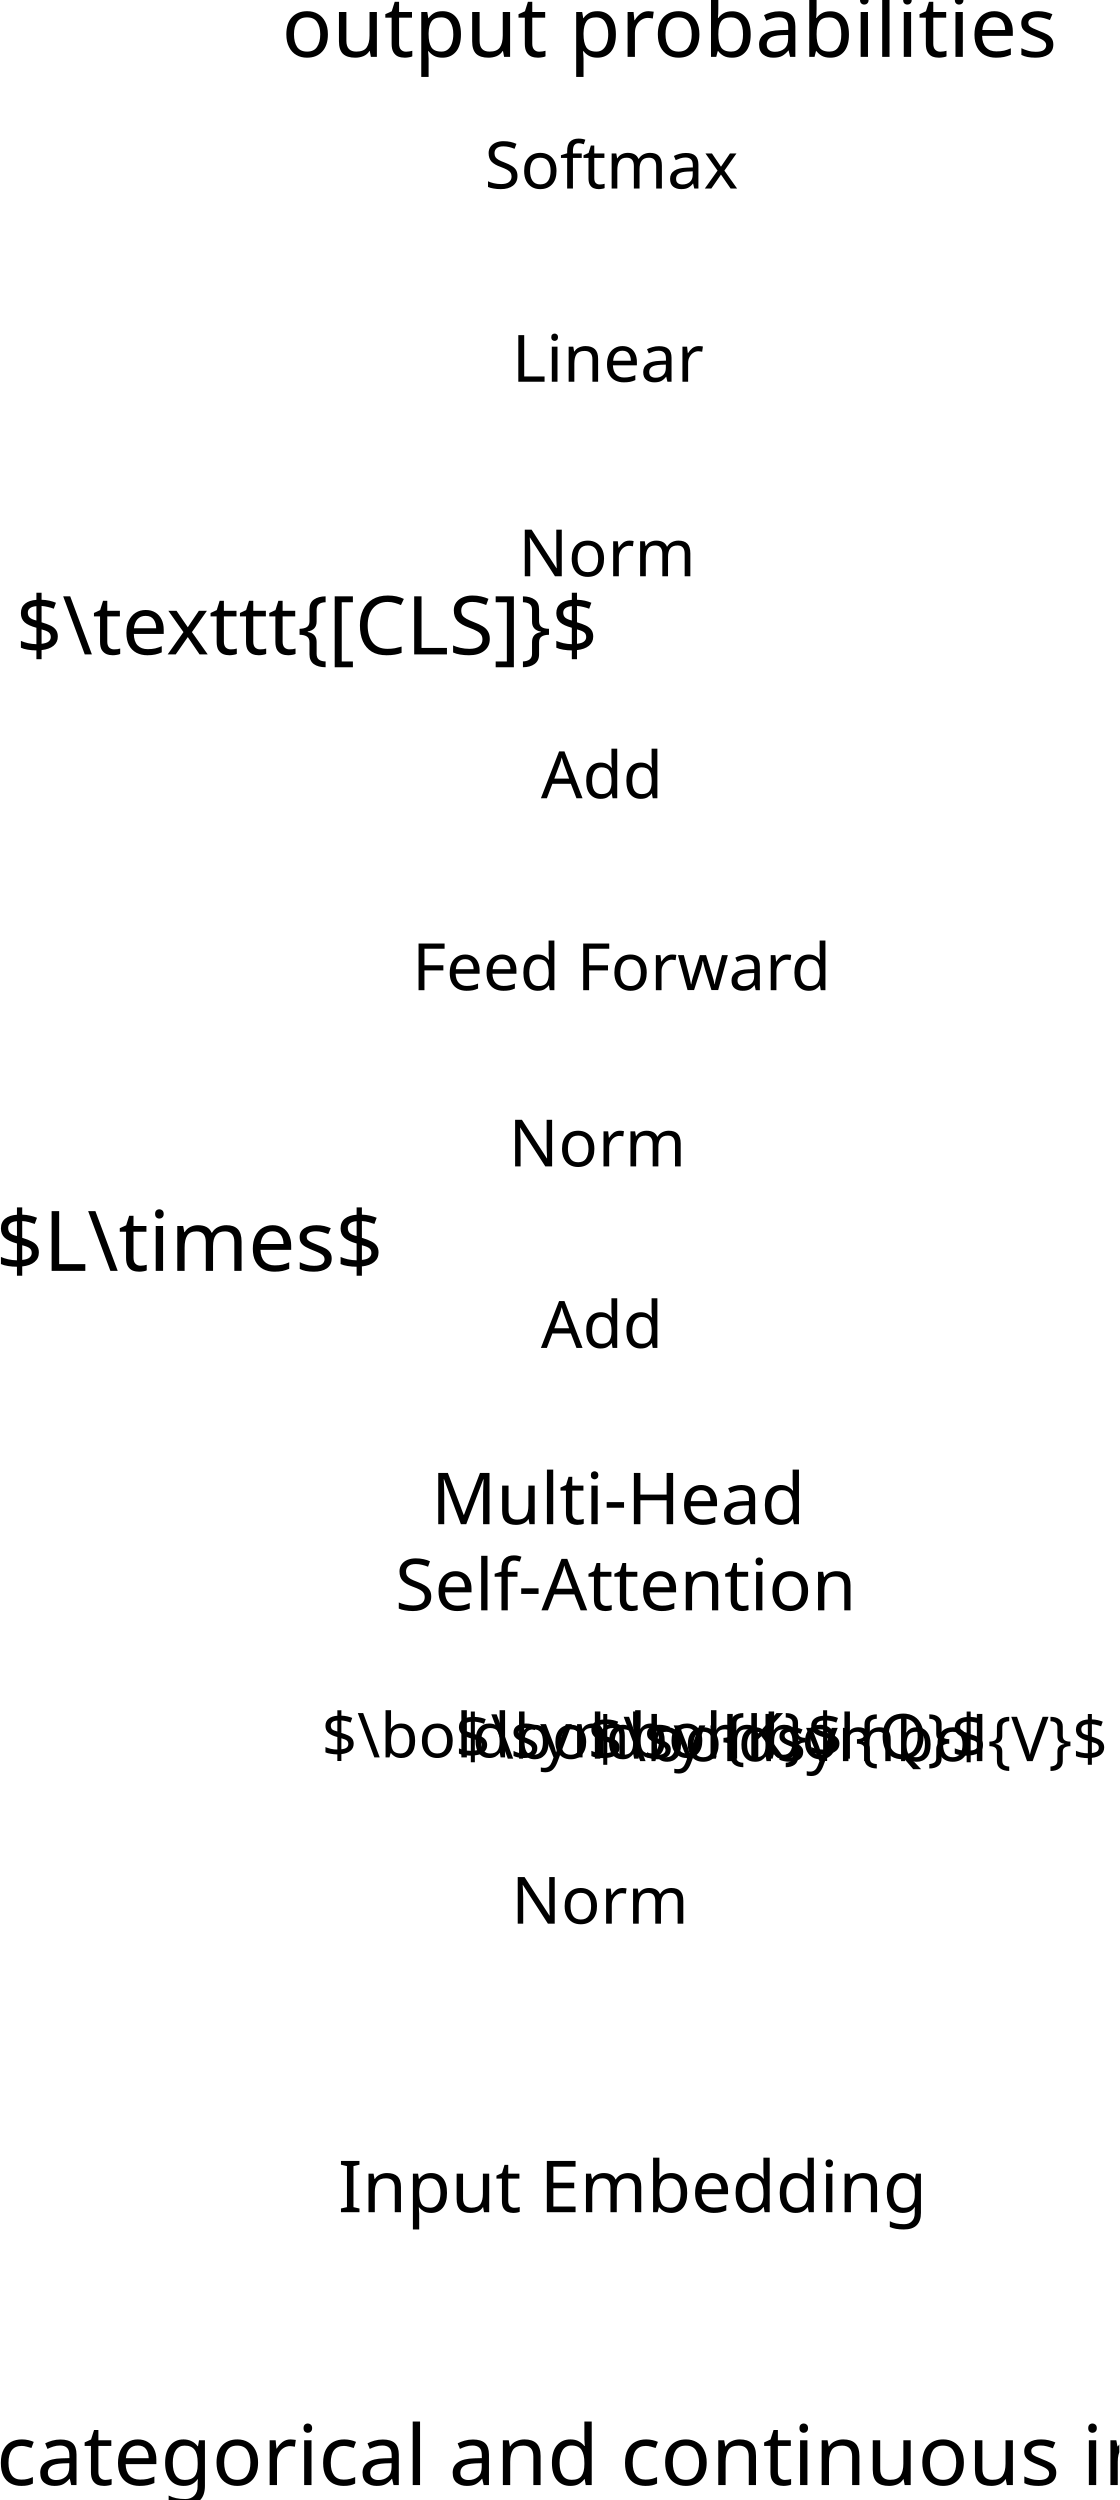
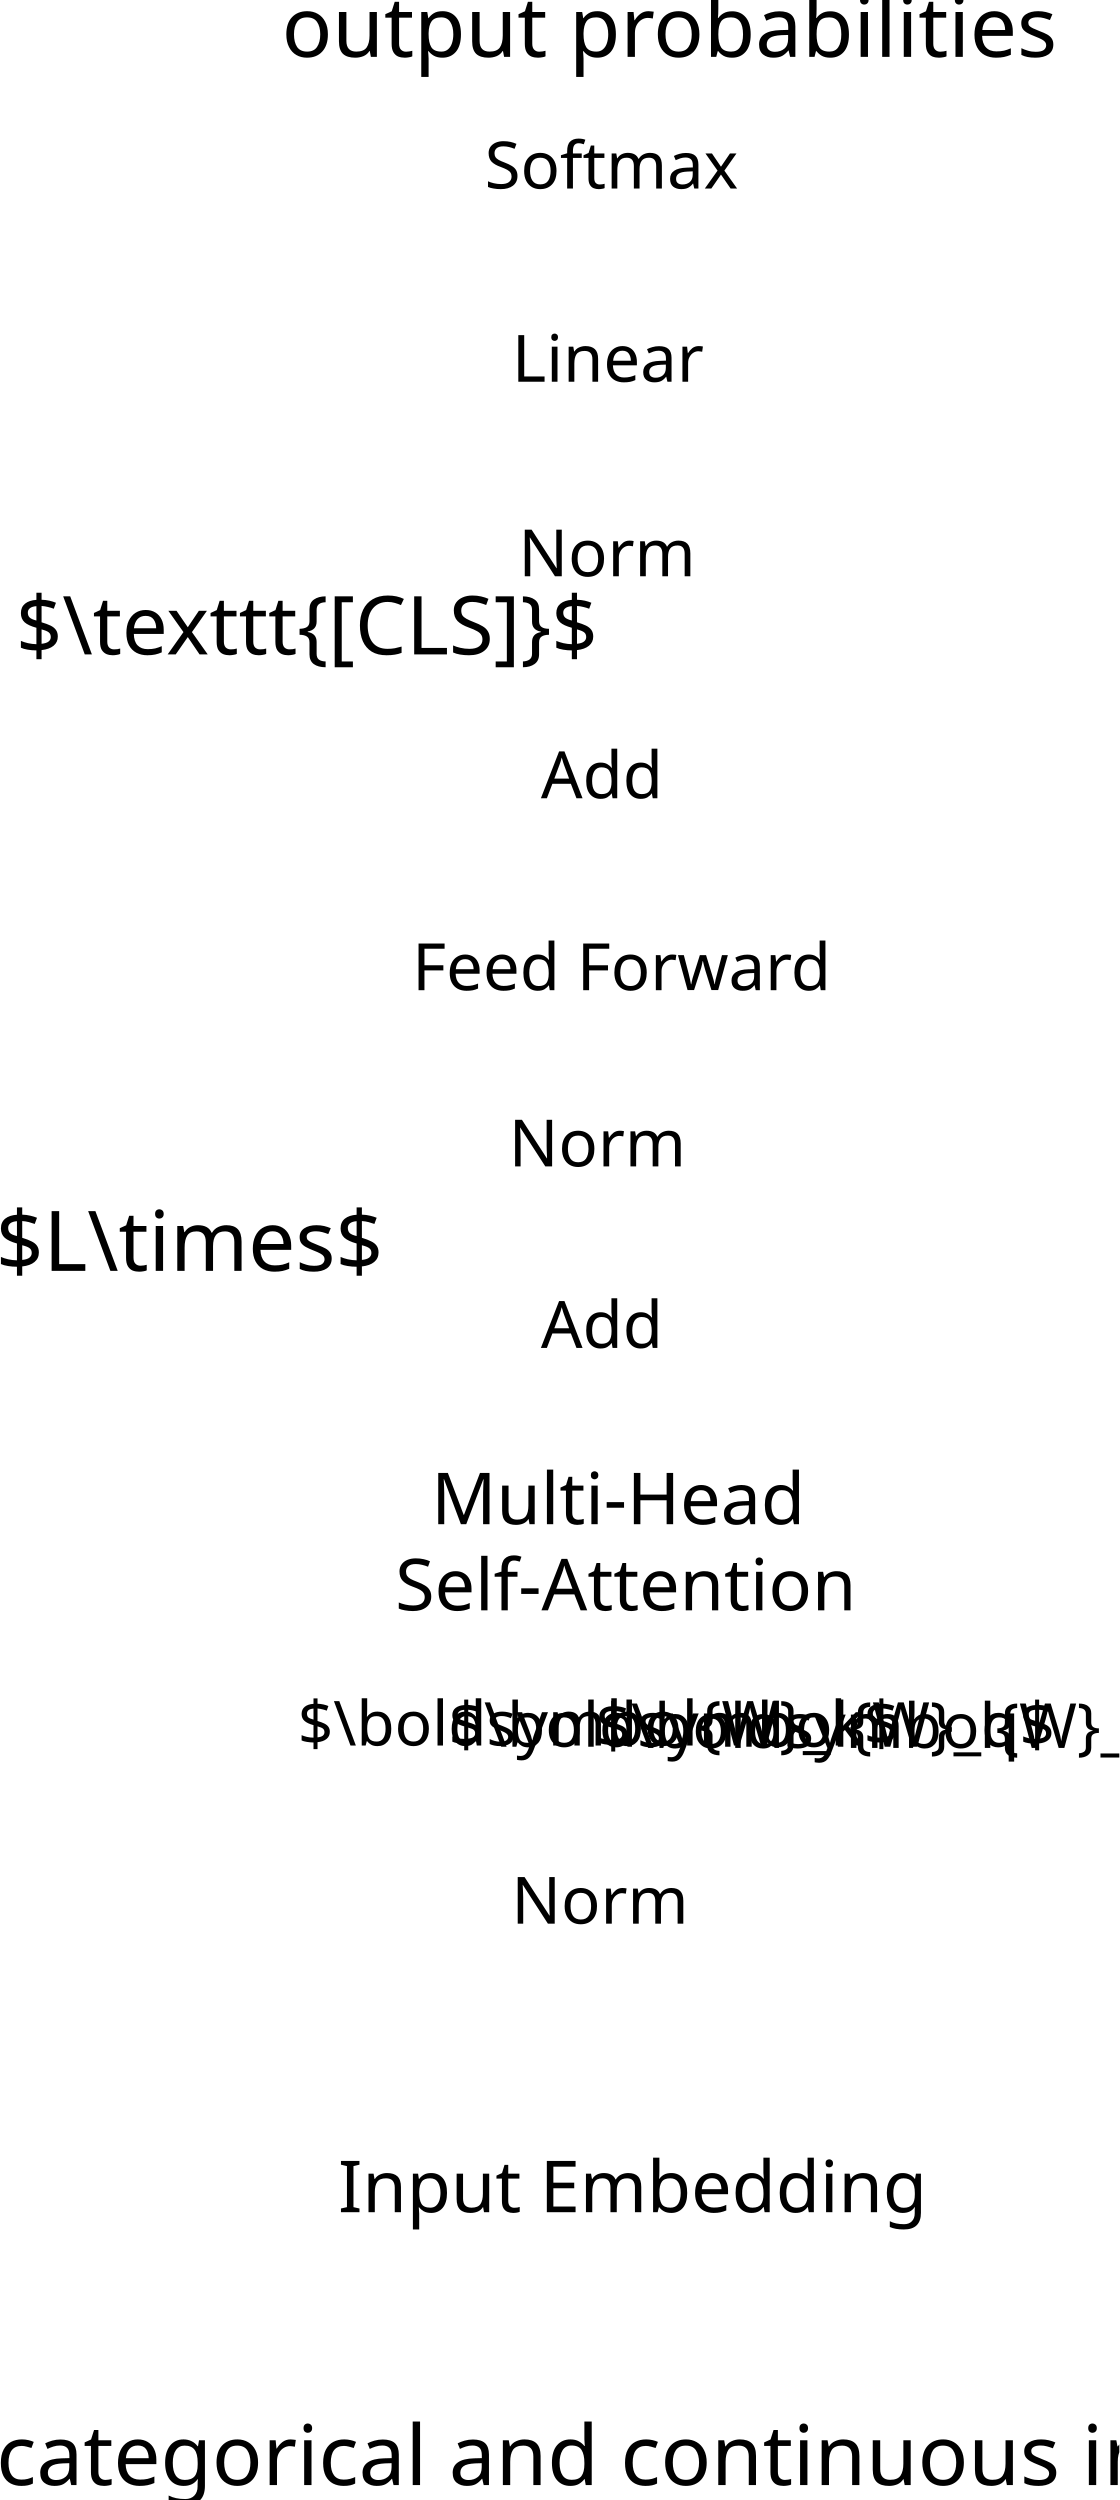
<svg xmlns="http://www.w3.org/2000/svg" width="169.22" height="377.953" xml:space="preserve" overflow="hidden" version="1.1" id="svg443">
  <defs id="defs341">
    <clipPath clipPathUnits="userSpaceOnUse" id="clipPath782">
      <g id="g786">
        <rect x="-18.609" y="-0.028" width="430.281" height="827.938" id="rect784" style="stroke-width:0.441" />
      </g>
    </clipPath>
    <clipPath clipPathUnits="userSpaceOnUse" id="clipPath788">
      <g id="g792">
        <rect x="-18.609" y="-0.028" width="430.281" height="827.938" id="rect790" style="stroke-width:0.441" />
      </g>
    </clipPath>
    <clipPath clipPathUnits="userSpaceOnUse" id="clipPath794">
      <g id="g798">
        <rect x="-18.609" y="-0.028" width="430.281" height="827.938" id="rect796" style="stroke-width:0.441" />
      </g>
    </clipPath>
    <clipPath clipPathUnits="userSpaceOnUse" id="clipPath800">
      <g id="g804">
        <rect x="-18.609" y="-0.028" width="430.281" height="827.938" id="rect802" style="stroke-width:0.441" />
      </g>
    </clipPath>
    <clipPath clipPathUnits="userSpaceOnUse" id="clipPath806">
      <g id="g810">
        <rect x="-18.609" y="-0.028" width="430.281" height="827.938" id="rect808" style="stroke-width:0.441" />
      </g>
    </clipPath>
    <clipPath clipPathUnits="userSpaceOnUse" id="clipPath812">
      <g id="g816">
        <rect x="-18.609" y="-0.028" width="430.281" height="827.938" id="rect814" style="stroke-width:0.441" />
      </g>
    </clipPath>
    <clipPath clipPathUnits="userSpaceOnUse" id="clipPath818">
      <g id="g822">
        <rect x="-18.609" y="-0.028" width="430.281" height="827.938" id="rect820" style="stroke-width:0.441" />
      </g>
    </clipPath>
    <clipPath clipPathUnits="userSpaceOnUse" id="clipPath824">
      <g id="g828">
        <rect x="-18.609" y="-0.028" width="430.281" height="827.938" id="rect826" style="stroke-width:0.441" />
      </g>
    </clipPath>
    <clipPath clipPathUnits="userSpaceOnUse" id="clipPath830">
      <g id="g834">
        <rect x="-18.609" y="-0.028" width="430.281" height="827.938" id="rect832" style="stroke-width:0.441" />
      </g>
    </clipPath>
    <clipPath clipPathUnits="userSpaceOnUse" id="clipPath836">
      <g id="g840">
        <rect x="-18.609" y="-0.028" width="430.281" height="827.938" id="rect838" style="stroke-width:0.441" />
      </g>
    </clipPath>
    <clipPath clipPathUnits="userSpaceOnUse" id="clipPath842">
      <g id="g846">
        <rect x="-18.609" y="-0.028" width="430.281" height="827.938" id="rect844" style="stroke-width:0.441" />
      </g>
    </clipPath>
    <clipPath clipPathUnits="userSpaceOnUse" id="clipPath848">
      <g id="g852">
        <rect x="-18.609" y="-0.028" width="430.281" height="827.938" id="rect850" style="stroke-width:0.441" />
      </g>
    </clipPath>
    <clipPath clipPathUnits="userSpaceOnUse" id="clipPath854">
      <g id="g858">
        <rect x="-18.609" y="-0.028" width="430.281" height="827.938" id="rect856" style="stroke-width:0.441" />
      </g>
    </clipPath>
    <clipPath clipPathUnits="userSpaceOnUse" id="clipPath860">
      <g id="g864">
        <rect x="-18.609" y="-0.028" width="430.281" height="827.938" id="rect862" style="stroke-width:0.441" />
      </g>
    </clipPath>
    <clipPath clipPathUnits="userSpaceOnUse" id="clipPath866">
      <g id="g870">
        <rect x="-18.609" y="-0.028" width="430.281" height="827.938" id="rect868" style="stroke-width:0.441" />
      </g>
    </clipPath>
    <clipPath clipPathUnits="userSpaceOnUse" id="clipPath872">
      <g id="g876">
        <rect x="-18.609" y="-0.028" width="430.281" height="827.938" id="rect874" style="stroke-width:0.441" />
      </g>
    </clipPath>
    <clipPath clipPathUnits="userSpaceOnUse" id="clipPath878">
      <g id="g882">
        <rect x="-18.609" y="-0.028" width="430.281" height="827.938" id="rect880" style="stroke-width:0.441" />
      </g>
    </clipPath>
    <clipPath clipPathUnits="userSpaceOnUse" id="clipPath884">
      <g id="g888">
        <rect x="-18.609" y="-0.028" width="430.281" height="827.938" id="rect886" style="stroke-width:0.441" />
      </g>
    </clipPath>
    <clipPath clipPathUnits="userSpaceOnUse" id="clipPath890">
      <g id="g894">
        <rect x="-18.609" y="-0.028" width="430.281" height="827.938" id="rect892" style="stroke-width:0.441" />
      </g>
    </clipPath>
    <clipPath clipPathUnits="userSpaceOnUse" id="clipPath896">
      <g id="g900">
        <rect x="-18.609" y="-0.028" width="430.281" height="827.938" id="rect898" style="stroke-width:0.441" />
      </g>
    </clipPath>
    <clipPath clipPathUnits="userSpaceOnUse" id="clipPath902">
      <g id="g906">
        <rect x="-18.609" y="-0.028" width="430.281" height="827.938" id="rect904" style="stroke-width:0.441" />
      </g>
    </clipPath>
    <clipPath clipPathUnits="userSpaceOnUse" id="clipPath908">
      <g id="g912">
        <rect x="-18.609" y="-0.028" width="430.281" height="827.938" id="rect910" style="stroke-width:0.441" />
      </g>
    </clipPath>
    <clipPath clipPathUnits="userSpaceOnUse" id="clipPath914">
      <g id="g918">
        <rect x="-18.609" y="-0.028" width="430.281" height="827.938" id="rect916" style="stroke-width:0.441" />
      </g>
    </clipPath>
    <clipPath clipPathUnits="userSpaceOnUse" id="clipPath920">
      <g id="g924">
        <rect x="-18.609" y="-0.028" width="430.281" height="827.938" id="rect922" style="stroke-width:0.441" />
      </g>
    </clipPath>
    <clipPath clipPathUnits="userSpaceOnUse" id="clipPath926">
      <g id="g930">
        <rect x="-18.609" y="-0.028" width="430.281" height="827.938" id="rect928" style="stroke-width:0.441" />
      </g>
    </clipPath>
  </defs>
  <path d="m 59.203,685.446 c 0,-4.47 3.619,-8.09 8.09,-8.09 H 328.856 c 4.47,0 8.09,3.619 8.09,8.09 v 35.842 c 0,4.47 -3.619,8.09 -8.09,8.09 H 67.293 c -4.47,0 -8.09,-3.619 -8.09,-8.09 z" stroke="#000000" stroke-width="3.031" stroke-miterlimit="8" fill="#edaecd" fill-rule="evenodd" id="path343" clip-path="url(#clipPath926)" transform="matrix(0.4477296,0,0,0.4477296,2.3288224e-5,16.07494)" style="stroke-width:2.233;stroke-dasharray:none" />
  <text font-family="'Calibri Light', 'Calibri Light_MSFontService', sans-serif" font-weight="300" font-size="10.856px" id="text345" x="51.111" y="334.447" style="stroke-width:0.197">Input Embedding</text>
  <path d="m 108.58,460.369 c 0,-6.287 5.092,-11.379 11.379,-11.379 H 281.481 c 6.287,0 11.379,5.092 11.379,11.379 v 50.426 c 0,6.287 -5.092,11.379 -11.379,11.379 H 119.958 c -6.287,0 -11.379,-5.092 -11.379,-11.379 z" stroke="#000000" stroke-width="3.031" stroke-miterlimit="8" fill="#efabaa" fill-rule="evenodd" id="path347" clip-path="url(#clipPath920)" transform="matrix(0.4477296,0,0,0.4477296,2.3288224e-5,16.07494)" style="stroke-width:2.233;stroke-dasharray:none" />
  <text font-family="'Calibri Light', 'Calibri Light_MSFontService', sans-serif" font-weight="300" font-size="10.856px" id="text349" x="65.207" y="230.425" style="stroke-width:0.197">Multi-Head</text>
  <text font-family="'Calibri Light', 'Calibri Light_MSFontService', sans-serif" font-weight="300" font-size="10.856px" id="text355" x="59.743" y="243.452" style="stroke-width:0.197">Self-Attention</text>
  <path d="m 108.139,398.965 c 0,-3.293 2.672,-5.965 5.965,-5.965 h 173.232 c 3.293,0 5.965,2.672 5.965,5.965 v 26.425 c 0,3.293 -2.672,5.965 -5.965,5.965 H 114.104 c -3.293,0 -5.965,-2.672 -5.965,-5.965 z" stroke="#000000" stroke-width="3.031" stroke-miterlimit="8" fill="#ccd497" fill-rule="evenodd" id="path361" clip-path="url(#clipPath914)" transform="matrix(0.4477296,0,0,0.4477296,2.3288224e-5,16.07494)" style="stroke-width:2.233;stroke-dasharray:none" />
  <text font-family="'Calibri Light', 'Calibri Light_MSFontService', sans-serif" font-weight="300" font-size="9.869px" id="text363" x="81.773" y="203.777" style="stroke-width:0.197">Add</text>
  <path d="m 108.139,273.307 c 0,-4.506 3.65,-8.156 8.156,-8.156 h 168.85 c 4.506,0 8.156,3.65 8.156,8.156 v 36.151 c 0,4.506 -3.65,8.156 -8.156,8.156 H 116.295 c -4.506,0 -8.156,-3.65 -8.156,-8.156 z" stroke="#000000" stroke-width="3.031" stroke-miterlimit="8" fill="#a8d1ee" fill-rule="evenodd" id="path365" clip-path="url(#clipPath908)" transform="matrix(0.4477296,0,0,0.4477296,2.3288224e-5,16.07494)" style="stroke-width:2.233;stroke-dasharray:none" />
  <text font-family="'Calibri Light', 'Calibri Light_MSFontService', sans-serif" font-weight="300" font-size="9.869px" id="text367" x="62.323" y="149.693" style="stroke-width:0.197">Feed Forward</text>
  <path d="m 108.139,213.361 c 0,-3.293 2.672,-5.963 5.965,-5.963 h 173.232 c 3.293,0 5.965,2.67 5.965,5.963 v 26.427 c 0,3.293 -2.672,5.965 -5.965,5.965 H 114.104 c -3.293,0 -5.965,-2.672 -5.965,-5.965 z" stroke="#000000" stroke-width="3.031" stroke-miterlimit="8" fill="#ccd497" fill-rule="evenodd" id="path369" clip-path="url(#clipPath902)" transform="matrix(0.4477296,0,0,0.4477296,2.3288224e-5,16.07494)" style="stroke-width:2.233;stroke-dasharray:none" />
  <text font-family="'Calibri Light', 'Calibri Light_MSFontService', sans-serif" font-weight="300" font-size="9.869px" id="text371" x="81.773" y="120.678" style="stroke-width:0.197">Add</text>
  <path d="m 199.085,769.584 1.2e-4,-30.104 -2.021,-5e-5 -1.2e-4,30.104 z m 5.052,-28.083 -6.062,-12.124 -6.062,12.124 z" id="path373" style="stroke-width:0.441" clip-path="url(#clipPath896)" transform="matrix(0.4477296,0,0,0.4477296,2.3288224e-5,16.07494)" />
  <path d="m 62.289,210.68 c 0,-8.387 6.798,-15.185 15.183,-15.185 H 307.214 c 8.385,0 15.183,6.799 15.183,15.185 v 432.977 c 0,8.385 -6.798,15.183 -15.183,15.183 H 77.473 c -8.385,0 -15.183,-6.798 -15.183,-15.183 z" stroke="#000000" stroke-width="2.021" stroke-miterlimit="8" fill="none" fill-rule="evenodd" id="path375" clip-path="url(#clipPath890)" transform="matrix(0.4477296,0,0,0.4477296,2.3288224e-5,16.07494)" style="stroke-width:2.233;stroke-dasharray:none" />
  <text font-family="'Calibri Light', 'Calibri Light_MSFontService', sans-serif" font-weight="300" font-size="12.633px" id="text377" x="-0.557" y="375.701" style="stroke-width:0.197">categorical and continuous inputs</text>
  <text font-family="'Calibri Light', 'Calibri Light_MSFontService', sans-serif" font-weight="300" font-size="12.633px" id="text377-5" x="42.602" y="8.599" style="stroke-width:0.197">output probabilities</text>
  <path d="m 201.73,265.076 7e-5,-9.219 -2.021,-4e-5 -8e-5,9.219 z m 5.052,-7.198 -6.062,-12.124 -6.062,12.124 z" id="path385" style="stroke-width:0.441" clip-path="url(#clipPath884)" transform="matrix(0.4477296,0,0,0.4477296,2.3288224e-5,16.07494)" />
  <path d="m 201.73,448.941 7e-5,-7.483 -2.021,-5e-5 -7e-5,7.483 z m 5.052,-5.462 -6.062,-12.124 -6.062,12.124 z" id="path387" style="stroke-width:0.441" clip-path="url(#clipPath878)" transform="matrix(0.4477296,0,0,0.4477296,2.3288224e-5,16.07494)" />
  <path d="m 201.783,392.679 v -7.071 H 71.769 l 1.01,1.01 V 226.357 l -1.01,1.01 h 26.268 v -2.02 H 70.759 V 387.628 H 200.773 l -1.01,-1.01 v 6.061 z M 96.017,232.419 108.14,226.357 96.017,220.295 Z" id="path389" style="stroke-width:0.441" clip-path="url(#clipPath872)" transform="matrix(0.4477296,0,0,0.4477296,2.3288224e-5,16.07494)" />
  <text font-family="'Calibri Light', 'Calibri Light_MSFontService', sans-serif" font-weight="300" font-size="12.633px" id="text391" x="-0.642" y="192.132" style="stroke-width:0.197">$L\times$</text>
  <path d="m 196.752,564.351 h 54.427 l 0.065,-31.196 -2.02,-0.004 -0.063,30.188 1.01,-1.008 h -53.42 z m 59.478,-28.989 -5.68,-12.307 -6.438,11.928 z" id="path395" style="stroke-width:0.441" clip-path="url(#clipPath866)" transform="matrix(0.4477296,0,0,0.4477296,2.3288224e-5,16.07494)" />
  <path d="m 199.085,563.147 1.1e-4,-29.106 h -2.021 l -1.2e-4,29.106 z m 5.052,-27.086 -6.062,-12.124 -6.062,12.124 z" id="path397" style="stroke-width:0.441" clip-path="url(#clipPath860)" transform="matrix(0.4477296,0,0,0.4477296,2.3288224e-5,16.07494)" />
  <path d="m 201.73,207.354 1.1e-4,-26.445 -2.021,-4e-5 -1.2e-4,26.445 z m 5.052,-24.424 -6.062,-12.124 -6.062,12.124 z" id="path405" style="stroke-width:0.441" clip-path="url(#clipPath854)" transform="matrix(0.4477296,0,0,0.4477296,2.3288224e-5,16.07494)" />
  <path d="m 107.698,72.726 c 0,-3.293 2.672,-5.963 5.965,-5.963 h 173.232 c 3.293,0 5.965,2.67 5.965,5.963 v 26.429 c 0,3.293 -2.672,5.963 -5.965,5.963 H 113.663 c -3.293,0 -5.965,-2.67 -5.965,-5.963 z" stroke="#000000" stroke-width="3.031" stroke-miterlimit="8" fill="#ffff99" fill-rule="evenodd" id="path407" clip-path="url(#clipPath848)" transform="matrix(0.4477296,0,0,0.4477296,2.3288224e-5,16.07494)" style="stroke-width:2.233;stroke-dasharray:none" />
  <text font-family="'Calibri Light', 'Calibri Light_MSFontService', sans-serif" font-weight="300" font-size="9.869px" id="text409" x="77.405" y="57.711" style="stroke-width:0.197">Linear</text>
  <path d="m 107.698,7.479 c 0,-3.293 2.672,-5.963 5.965,-5.963 h 173.232 c 3.293,0 5.965,2.67 5.965,5.963 V 33.907 c 0,3.293 -2.672,5.963 -5.965,5.963 H 113.663 c -3.293,0 -5.965,-2.67 -5.965,-5.963 z" stroke="#000000" stroke-width="3.031" stroke-miterlimit="8" fill="#d2c4b2" fill-rule="evenodd" id="path411" clip-path="url(#clipPath842)" transform="matrix(0.4477296,0,0,0.4477296,2.3288224e-5,16.07494)" style="stroke-width:2.233;stroke-dasharray:none" />
  <text font-family="'Calibri Light', 'Calibri Light_MSFontService', sans-serif" font-weight="300" font-size="9.869px" id="text413" x="73.276" y="28.498" style="stroke-width:0.197">Softmax</text>
  <path d="m 201.289,66.391 1e-4,-16.417 h -2.021 l -1e-4,16.417 z m 5.052,-14.397 -6.062,-12.124 -6.062,12.124 z" id="path415" style="stroke-width:0.441" clip-path="url(#clipPath836)" transform="matrix(0.4477296,0,0,0.4477296,2.3288224e-5,16.07494)" />
  <path d="m 201.73,130.931 9e-5,-15.269 -2.021,-4e-5 -1e-4,15.269 z m 5.052,-13.249 -6.062,-12.124 -6.062,12.124 z" id="path417" style="stroke-width:0.441" clip-path="url(#clipPath830)" transform="matrix(0.4477296,0,0,0.4477296,2.3288224e-5,16.07494)" />
  <path d="m 108.139,138.042 c 0,-3.331 2.702,-6.031 6.031,-6.031 h 173.1 c 3.329,0 6.031,2.7 6.031,6.031 v 26.733 c 0,3.331 -2.702,6.031 -6.031,6.031 H 114.17 c -3.329,0 -6.031,-2.7 -6.031,-6.031 z" stroke="#000000" stroke-width="3.031" stroke-miterlimit="8" fill="#ccd497" fill-rule="evenodd" id="path419" clip-path="url(#clipPath824)" transform="matrix(0.4477296,0,0,0.4477296,2.3288224e-5,16.07494)" style="stroke-width:2.233;stroke-dasharray:none" />
  <text font-family="'Calibri Light', 'Calibri Light_MSFontService', sans-serif" font-weight="300" font-size="9.869px" id="text421" x="78.382" y="87.122" style="stroke-width:0.197">Norm</text>
  <path d="m 201.73,392.93 8e-5,-11.871 -2.021,-4e-5 -9e-5,11.871 z m 5.052,-9.851 -6.062,-12.124 -6.062,12.124 z" id="path423" style="stroke-width:0.441" clip-path="url(#clipPath818)" transform="matrix(0.4477296,0,0,0.4477296,2.3288224e-5,16.07494)" />
  <path d="m 105.494,593.892 c 0,-3.329 2.702,-6.031 6.031,-6.031 h 173.1 c 3.329,0 6.031,2.702 6.031,6.031 v 26.734 c 0,3.329 -2.702,6.031 -6.031,6.031 H 111.525 c -3.329,0 -6.031,-2.702 -6.031,-6.031 z" stroke="#000000" stroke-width="3.031" stroke-miterlimit="8" fill="#ccd497" fill-rule="evenodd" id="path425" clip-path="url(#clipPath812)" transform="matrix(0.4477296,0,0,0.4477296,2.3288224e-5,16.07494)" style="stroke-width:2.233;stroke-dasharray:none" />
  <text font-family="'Calibri Light', 'Calibri Light_MSFontService', sans-serif" font-weight="300" font-size="9.869px" id="text427" x="77.317" y="290.819" style="stroke-width:0.197">Norm</text>
  <path d="m 108.139,338.193 c 0,-3.329 2.702,-6.031 6.031,-6.031 h 173.1 c 3.329,0 6.031,2.702 6.031,6.031 v 26.734 c 0,3.329 -2.702,6.031 -6.031,6.031 H 114.17 c -3.329,0 -6.031,-2.702 -6.031,-6.031 z" stroke="#000000" stroke-width="3.031" stroke-miterlimit="8" fill="#ccd497" fill-rule="evenodd" id="path429" clip-path="url(#clipPath806)" transform="matrix(0.4477296,0,0,0.4477296,2.3288224e-5,16.07494)" style="stroke-width:2.233;stroke-dasharray:none" />
  <text font-family="'Calibri Light', 'Calibri Light_MSFontService', sans-serif" font-weight="300" font-size="9.869px" id="text431" x="76.92" y="176.335" style="stroke-width:0.197">Norm</text>
  <path d="m 201.73,332.325 5e-5,-4.609 -2.021,-4e-5 -5e-5,4.609 z m 5.052,-2.589 -6.062,-12.124 -6.062,12.124 z" id="path433" style="stroke-width:0.441" clip-path="url(#clipPath800)" transform="matrix(0.4477296,0,0,0.4477296,2.3288224e-5,16.07494)" />
  <path d="m 199.085,677.405 1.3e-4,-40.646 h -2.021 l -1.3e-4,40.646 z m 5.052,-38.625 -6.062,-12.124 -6.062,12.123 z" id="path435" style="stroke-width:0.441" clip-path="url(#clipPath794)" transform="matrix(0.4477296,0,0,0.4477296,2.3288224e-5,16.07494)" />
  <path d="M 199.094,677.017 V 650.598 H 70.849 l 1.01,1.01 V 411.956 L 70.849,412.966 h 27.187 v -2.02 H 69.838 V 652.618 H 198.083 l -1.01,-1.01 v 25.409 z M 96.015,418.018 108.139,411.956 96.015,405.894 Z" id="path437" style="stroke-width:0.441" clip-path="url(#clipPath788)" transform="matrix(0.4477296,0,0,0.4477296,2.3288224e-5,16.07494)" />
  <path d="m 198.904,587.786 v -25.482 h -51.088 l 1.01,1.01 v -31.038 h -2.02 v 32.049 h 51.088 l -1.01,-1.01 v 24.472 z m -45.026,-53.489 -6.062,-12.124 -6.062,12.124 z" id="path439" style="stroke-width:0.441" clip-path="url(#clipPath782)" transform="matrix(0.4477296,0,0,0.4477296,2.3288224e-5,16.07494)" />
-   <text font-family="'Calibri Light', 'Calibri Light_MSFontService', sans-serif" font-weight="300" font-size="9.394px" id="text737" x="88.825" y="266.251" style="stroke-width:0.188">$\boldsymbol{V}$</text>
-   <text font-family="'Calibri Light', 'Calibri Light_MSFontService', sans-serif" font-weight="300" font-size="9.394px" id="text739" x="48.624" y="265.688" style="display:inline;stroke-width:0.188">$\boldsymbol{K}$</text>
-   <text font-family="'Calibri Light', 'Calibri Light_MSFontService', sans-serif" font-weight="300" font-size="9.394px" id="text741" x="68.806" y="265.876" style="display:inline;stroke-width:0.188">$\boldsymbol{Q}$</text>
+   <text font-family="'Calibri Light', 'Calibri Light_MSFontService', sans-serif" font-weight="300" font-size="9.394px" id="text737" x="90.027" y="264.249" style="stroke-width:0.188">$\boldsymbol{W}_v$</text>
+   <text font-family="'Calibri Light', 'Calibri Light_MSFontService', sans-serif" font-weight="300" font-size="9.394px" id="text739" x="45.02" y="263.886" style="display:inline;stroke-width:0.188">$\boldsymbol{W}_k$</text>
+   <text font-family="'Calibri Light', 'Calibri Light_MSFontService', sans-serif" font-weight="300" font-size="9.394px" id="text741" x="67.805" y="264.073" style="display:inline;stroke-width:0.188">$\boldsymbol{W}_q$</text>
  <text font-family="'Calibri Light', 'Calibri Light_MSFontService', sans-serif" font-weight="300" font-size="11.734px" id="text4065-1" x="2.394" y="98.94" style="font-style:normal;font-variant:normal;font-weight:normal;font-stretch:normal;font-size:12.294px;font-family:'Calibri Light', 'Calibri Light_MSFontService', sans-serif;-inkscape-font-specification:'Calibri Light, Calibri Light_MSFontService, sans-serif, Normal';font-variant-ligatures:normal;font-variant-caps:normal;font-variant-numeric:normal;font-variant-east-asian:normal;stroke-width:0.192">
    <tspan id="tspan11781-7" x="2.394" y="98.94" style="stroke-width:0.192">$\texttt{[CLS]}$</tspan>
  </text>
</svg>
